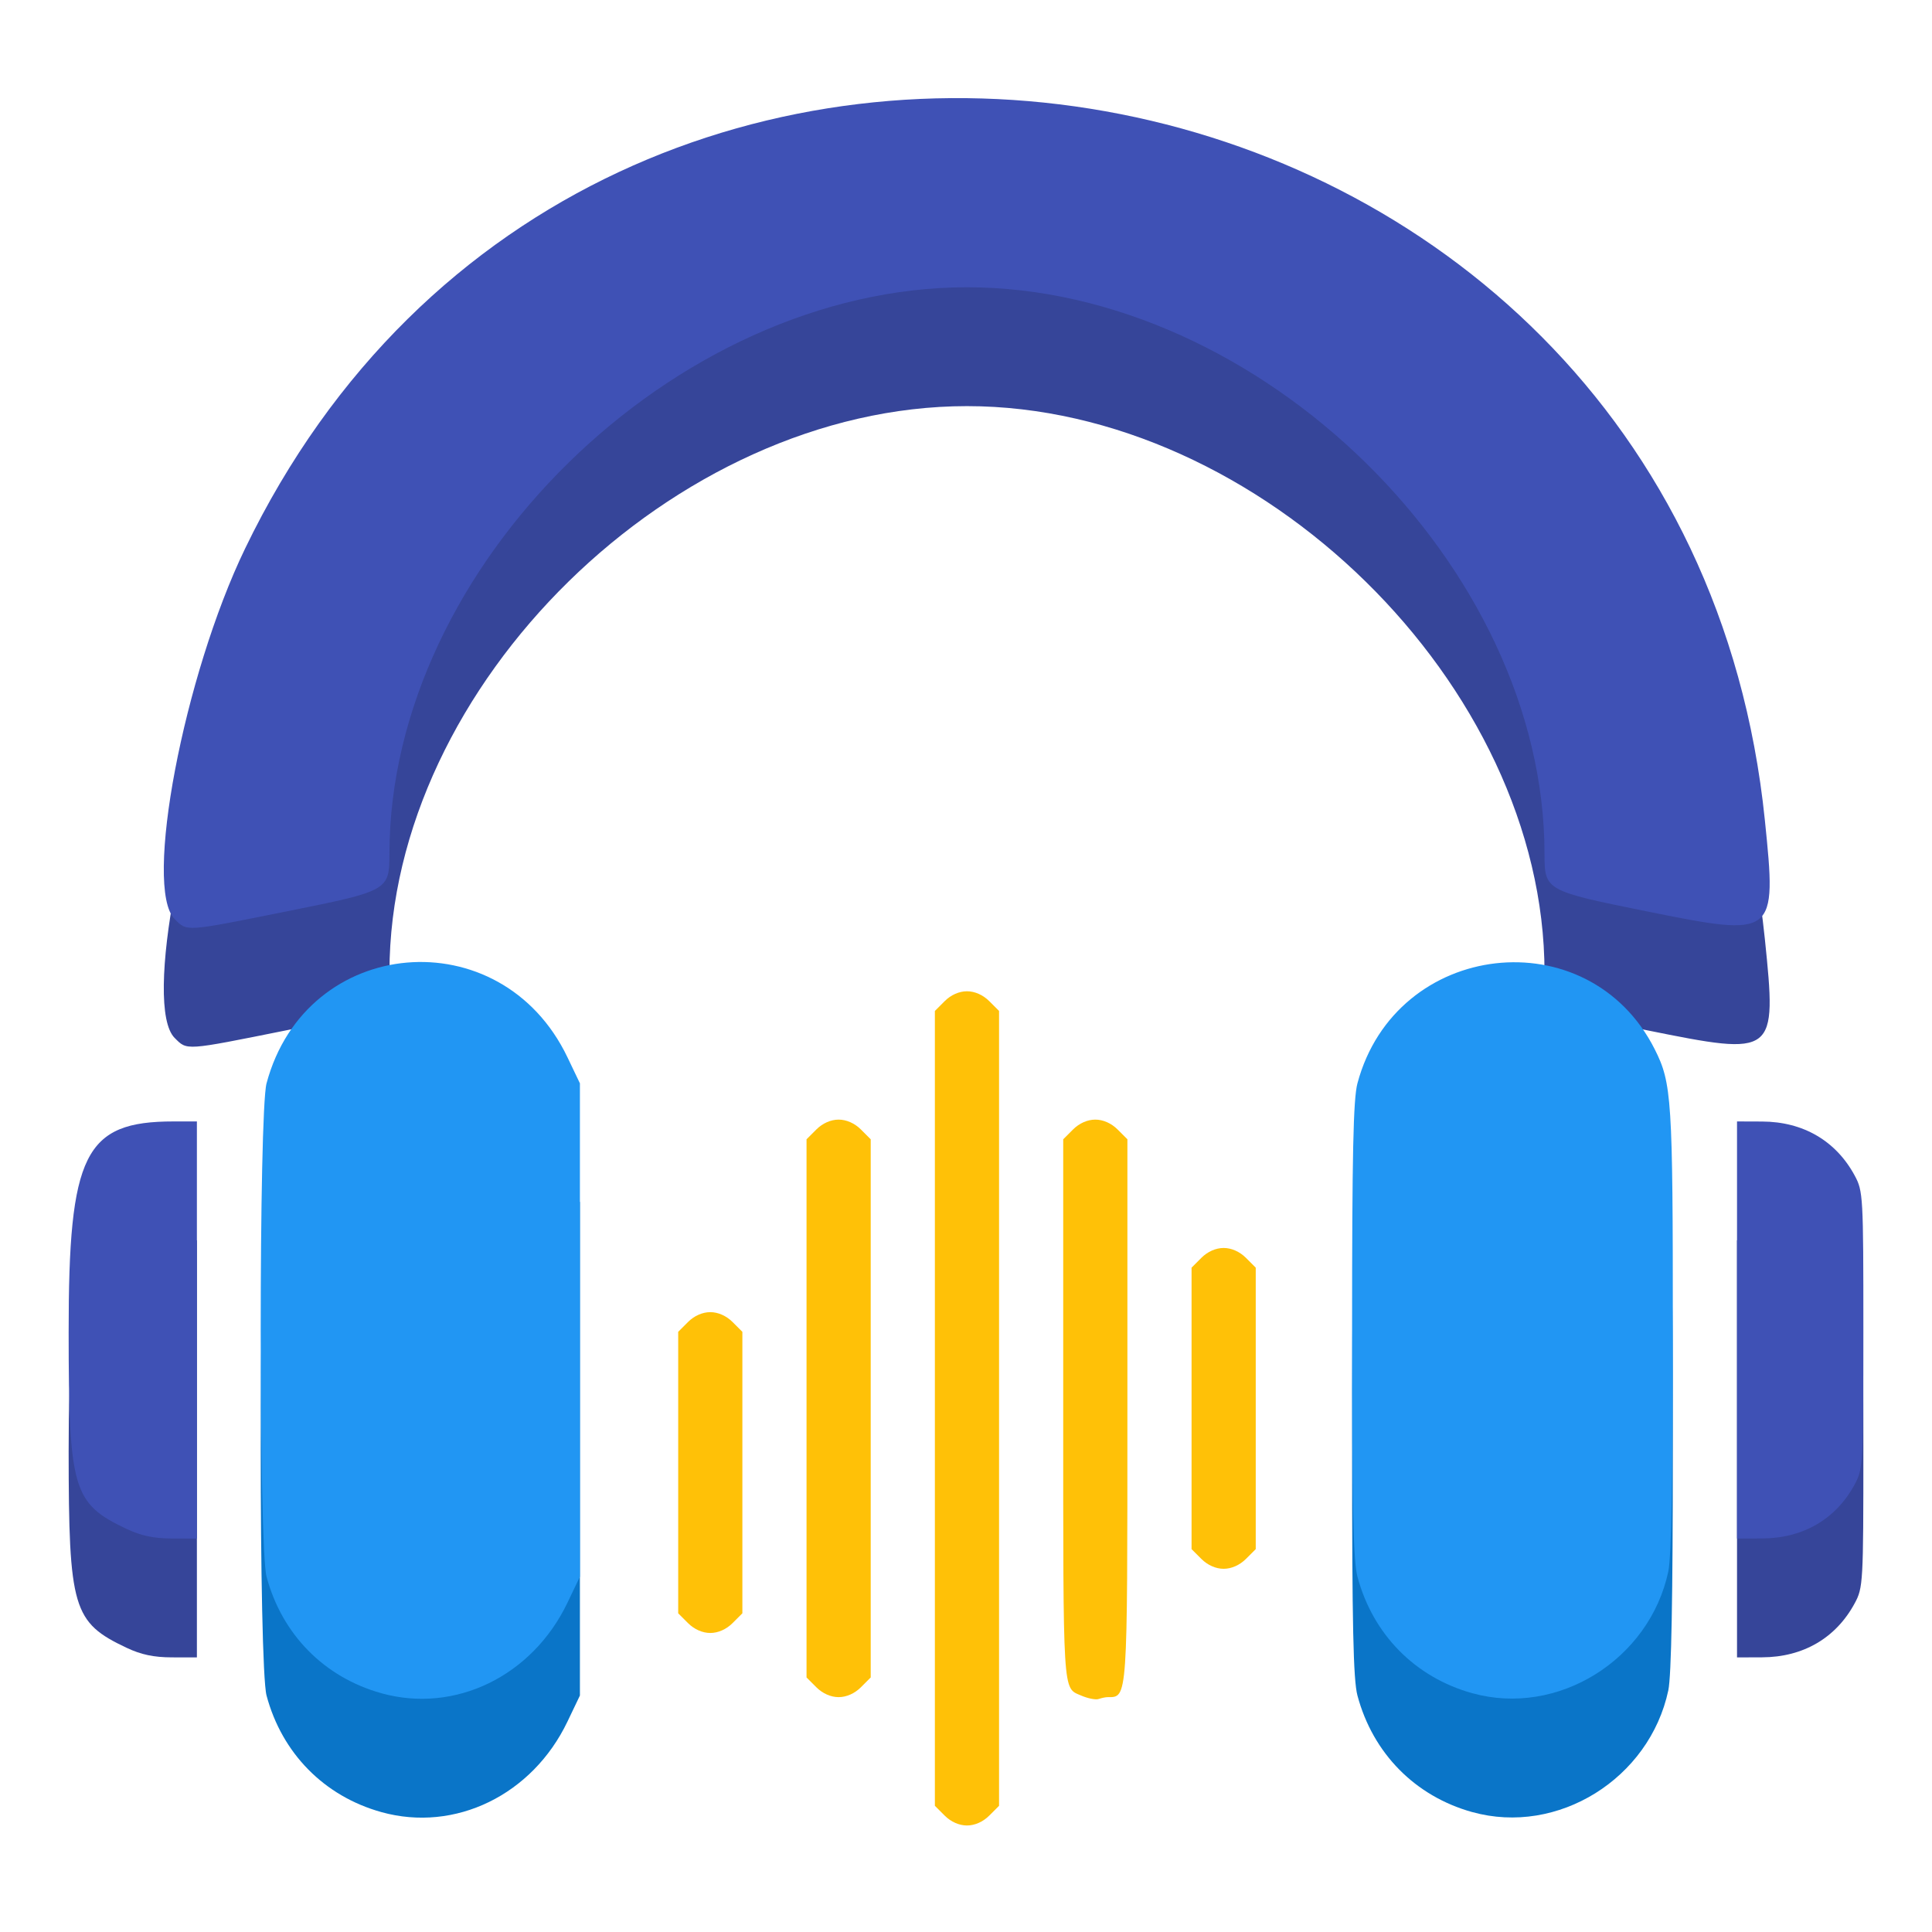
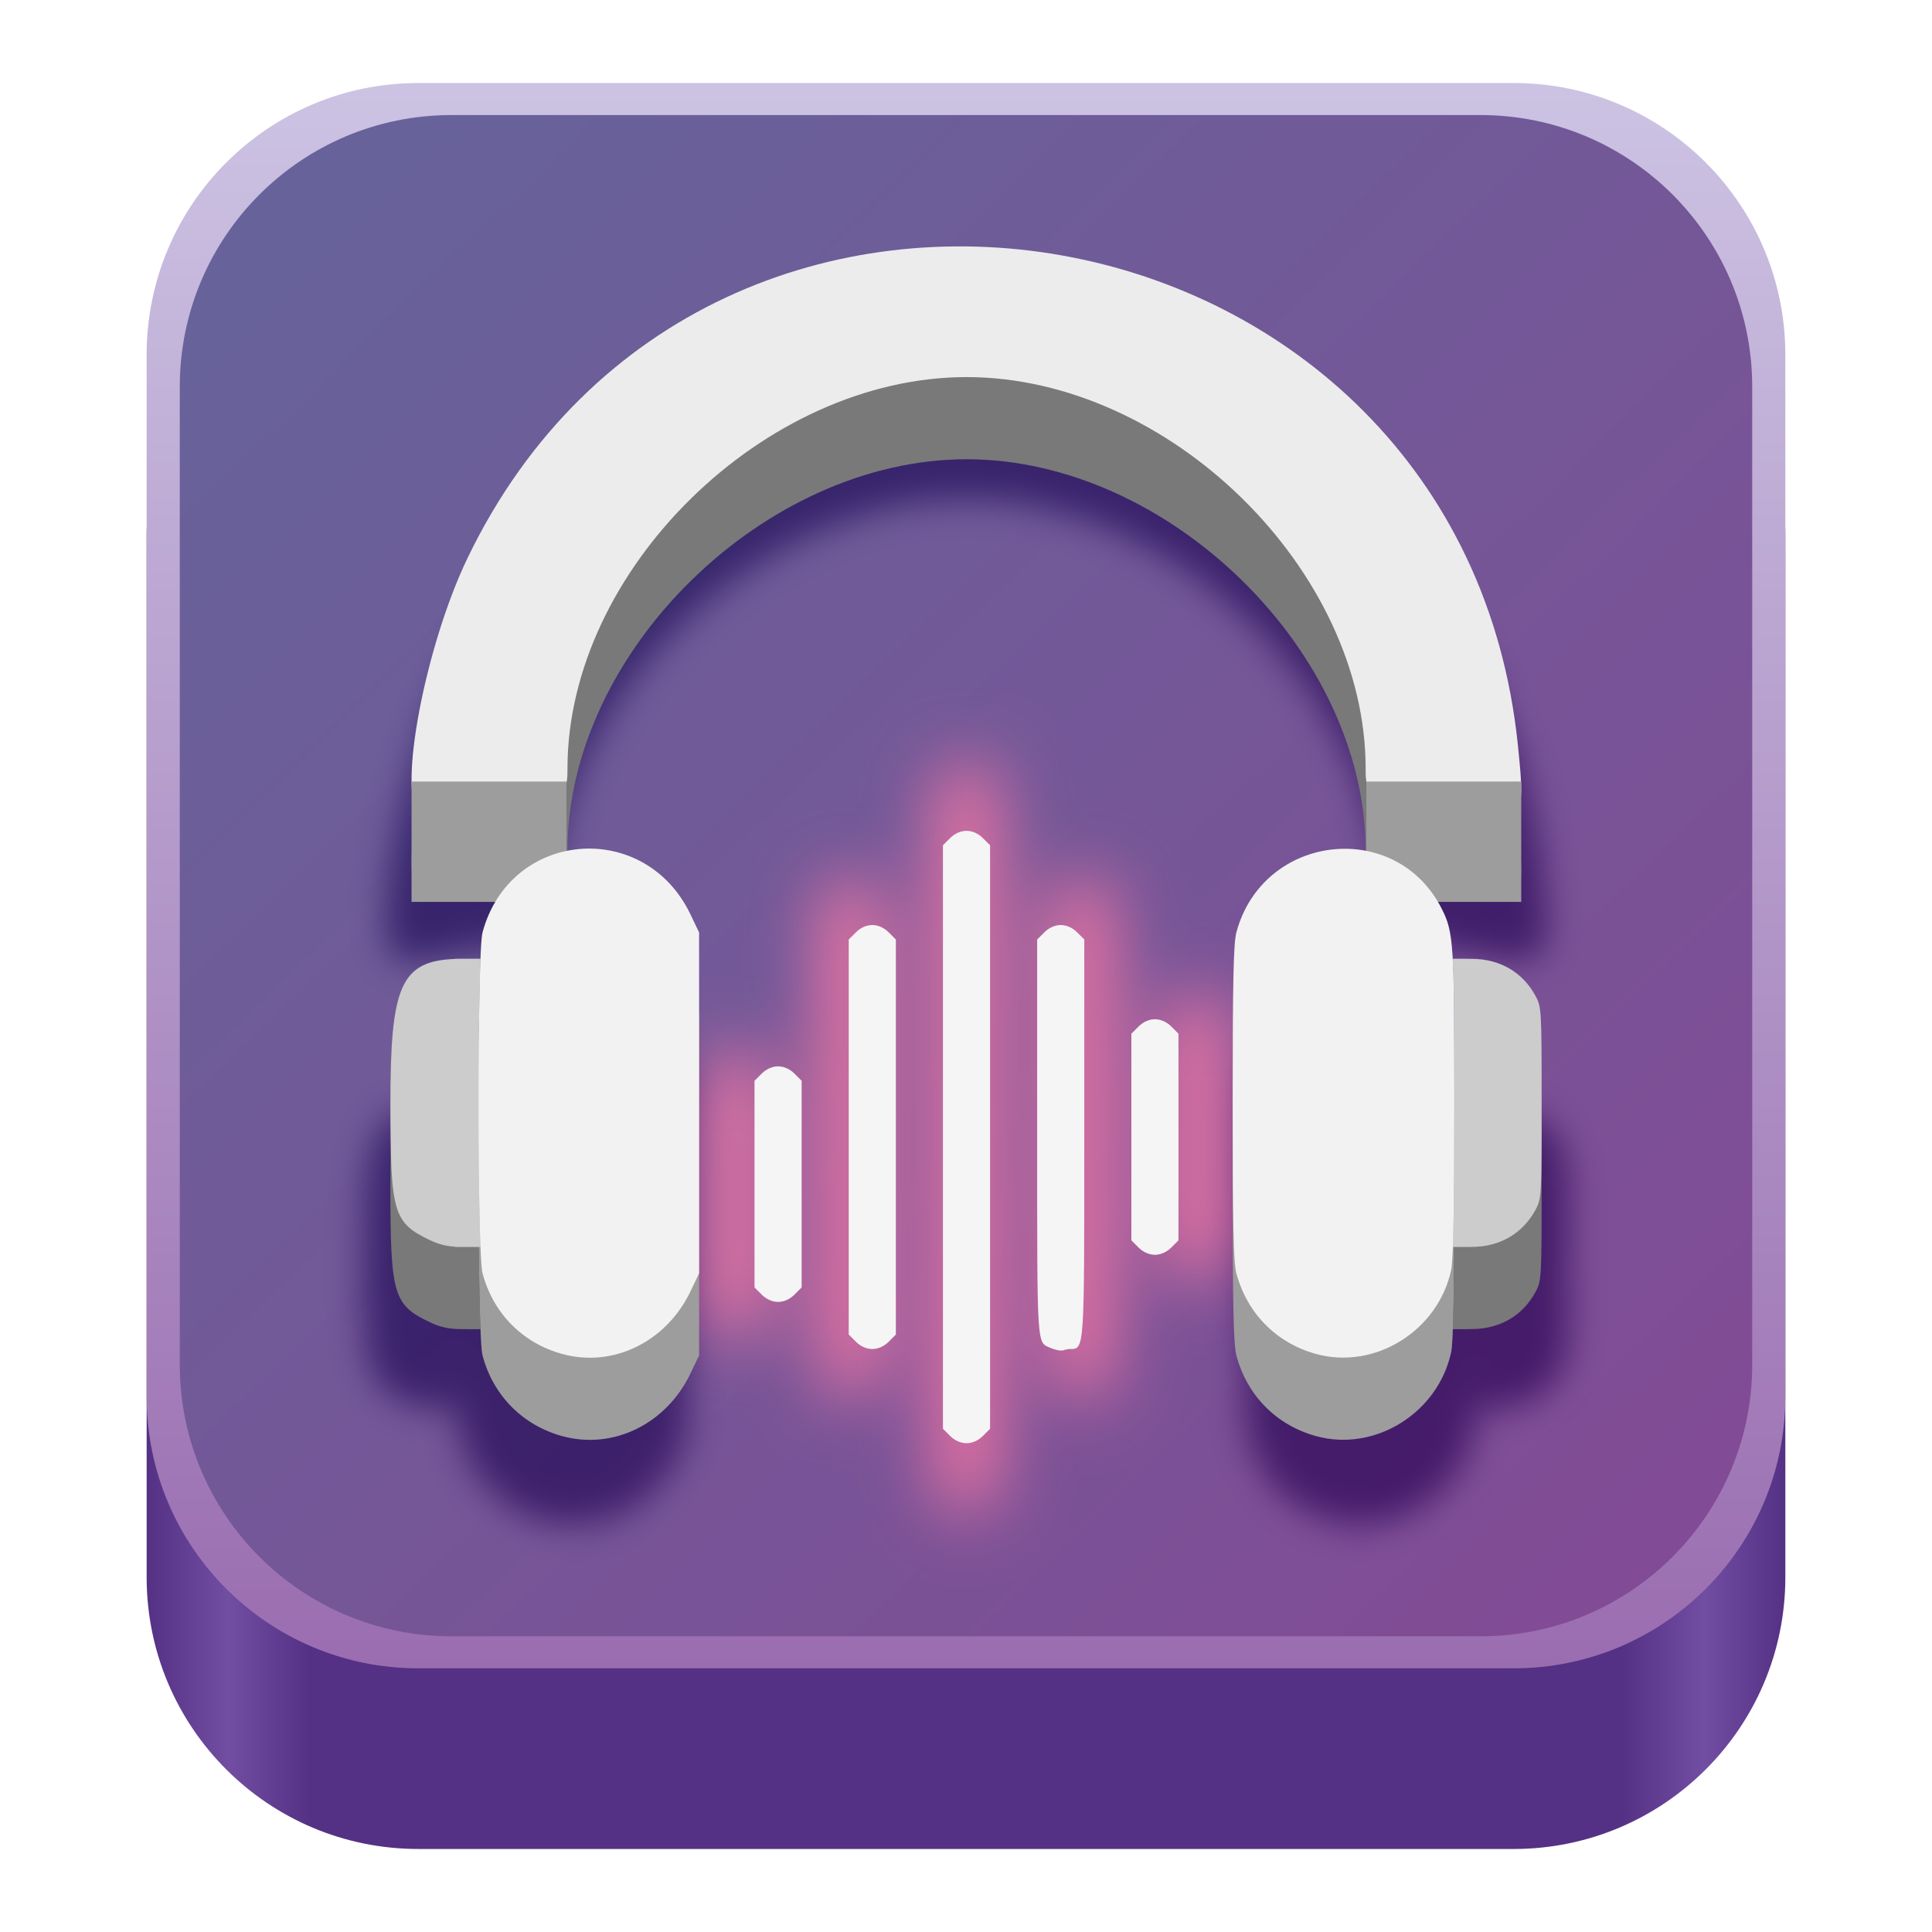
<svg xmlns="http://www.w3.org/2000/svg" xmlns:xlink="http://www.w3.org/1999/xlink" width="128" height="128" viewBox="0 0 128 128" version="1.1" id="svg5" xml:space="preserve">
  <defs id="defs2">
+     <linearGradient id="linearGradient1">
+       <stop style="stop-color:#66639a;stop-opacity:1;" offset="0" id="stop1" />
+       <stop style="stop-color:#824b95;stop-opacity:1;" offset="1" id="stop2" />
+     </linearGradient>
+     <linearGradient id="linearGradient404">
+       <stop style="stop-color:#9a6db0;stop-opacity:1;" offset="0" id="stop400" />
+       <stop style="stop-color:#ccc3e3;stop-opacity:1;" offset="1" id="stop402" />
+     </linearGradient>
    <linearGradient y2="236" x2="96" y1="236" x1="32" gradientTransform="translate(604.8168,170.5864)" gradientUnits="userSpaceOnUse" id="linearGradient1099" xlink:href="#linearGradient1036" />
    <linearGradient id="linearGradient1036">
      <stop id="stop1032" offset="0" style="stop-color:#d5d3cf;stop-opacity:1;" />
      <stop id="stop1034" offset="1" style="stop-color:#f6f5f4;stop-opacity:1" />
    </linearGradient>
    <radialGradient r="32" fy="-76" fx="-244" cy="-76" cx="-244" gradientTransform="matrix(0.8833333,0,0,0.8833333,-460.3502,463.1197)" gradientUnits="userSpaceOnUse" id="radialGradient1103" xlink:href="#linearGradient1069" />
    <linearGradient id="linearGradient1069">
      <stop id="stop1065" offset="0" style="stop-color:#d5d3cf;stop-opacity:1" />
      <stop id="stop1067-1" offset="1" style="stop-color:#949390;stop-opacity:1" />
    </linearGradient>
    <linearGradient gradientUnits="userSpaceOnUse" y2="232" x2="64" y1="262.5" x1="64" id="linearGradient1027" xlink:href="#linearGradient1025" gradientTransform="translate(-470.5864,432.8168)" />
    <linearGradient id="linearGradient1025">
      <stop id="stop1021" offset="0" style="stop-color:#9a9996;stop-opacity:1" />
      <stop id="stop1023" offset="1" style="stop-color:#77767b;stop-opacity:1" />
    </linearGradient>
    <clipPath clipPathUnits="userSpaceOnUse" id="clipPath1609-7">
      <path id="path1611-5" d="m 252,116 28,-28 v -8 h -36 v 36 z" style="fill:#e74747;stroke:none;stroke-width:0.25px;stroke-linecap:butt;stroke-linejoin:miter;stroke-opacity:1" />
    </clipPath>
+     <linearGradient id="linearGradient8241">
+       <stop style="stop-color:#543184;stop-opacity:1;" offset="0" id="stop8237" />
+       <stop style="stop-color:#714ea1;stop-opacity:1;" offset="0.05" id="stop9349" />
+       <stop style="stop-color:#543184;stop-opacity:1;" offset="0.1" id="stop21746" />
+       <stop style="stop-color:#543184;stop-opacity:1;" offset="0.9" id="stop21940" />
+       <stop style="stop-color:#714ea1;stop-opacity:1;" offset="0.95" id="stop9351" />
+       <stop style="stop-color:#543184;stop-opacity:1;" offset="1" id="stop8239" />
+     </linearGradient>
    <radialGradient r="32" fy="-76" fx="-244" cy="-76" cx="-244" gradientTransform="matrix(0.8833333,0,0,0.8833333,-460.3502,463.1197)" gradientUnits="userSpaceOnUse" id="radialGradient1103-5" xlink:href="#linearGradient1069" />
    <clipPath clipPathUnits="userSpaceOnUse" id="clipPath1609-7-7">
      <path id="path1611-5-0" d="m 252,116 28,-28 v -8 h -36 v 36 z" style="fill:#e74747;stroke:none;stroke-width:0.25px;stroke-linecap:butt;stroke-linejoin:miter;stroke-opacity:1" />
    </clipPath>
    <clipPath clipPathUnits="userSpaceOnUse" id="clipPath744">
      <rect style="fill:#1e88e5;fill-opacity:1;stroke-width:0.265" id="rect746" width="541.867" height="541.867" x="0" y="1.5987212e-14" rx="79.375" ry="79.375" />
    </clipPath>
    <clipPath clipPathUnits="userSpaceOnUse" id="clipPath62">
      <rect style="fill:#1e88e5;fill-opacity:1;stroke-width:0.265" id="rect64" width="541.867" height="541.867" x="2.2507105e-05" y="-0.422" rx="79.375" ry="79.375" />
    </clipPath>
+     <linearGradient xlink:href="#linearGradient8241" id="linearGradient8243" x1="11.5" y1="120.5" x2="116.5" y2="120.5" gradientUnits="userSpaceOnUse" gradientTransform="matrix(1.033974,0,0,1.000303,-2.174355,1.963543)" />
    <radialGradient r="32" fy="-76" fx="-244" cy="-76" cx="-244" gradientTransform="matrix(0.8833333,0,0,0.8833333,-460.3502,463.1197)" gradientUnits="userSpaceOnUse" id="radialGradient1103-6" xlink:href="#linearGradient1069" />
    <clipPath clipPathUnits="userSpaceOnUse" id="clipPath1609-7-2">
      <path id="path1611-5-3" d="m 252,116 28,-28 v -8 h -36 v 36 z" style="fill:#e74747;stroke:none;stroke-width:0.25px;stroke-linecap:butt;stroke-linejoin:miter;stroke-opacity:1" />
    </clipPath>
    <radialGradient r="32" fy="-76" fx="-244" cy="-76" cx="-244" gradientTransform="matrix(0.8833333,0,0,0.8833333,-460.3502,463.1197)" gradientUnits="userSpaceOnUse" id="radialGradient1103-56" xlink:href="#linearGradient1069" />
    <clipPath clipPathUnits="userSpaceOnUse" id="clipPath1609-7-0">
      <path id="path1611-5-9" d="m 252,116 28,-28 v -8 h -36 v 36 z" style="fill:#e74747;stroke:none;stroke-width:0.25px;stroke-linecap:butt;stroke-linejoin:miter;stroke-opacity:1" />
    </clipPath>
    <clipPath clipPathUnits="userSpaceOnUse" id="clipPath37">
      <rect style="fill:#1a1a1a;fill-opacity:1;stroke-width:0.265" id="rect39" width="541.867" height="541.867" x="-2.6626146e-06" y="3.241" rx="79.375" ry="79.375" />
    </clipPath>
    <clipPath clipPathUnits="userSpaceOnUse" id="clipPath22042">
      <rect style="fill:#333333;fill-opacity:1;stroke-width:0.013" id="rect22044" width="27.32" height="27.484" x="166.968" y="105.404" rx="4.002" ry="4.026" />
    </clipPath>
    <clipPath clipPathUnits="userSpaceOnUse" id="clipPath1039">
      <rect style="fill:#b3b3b3;fill-opacity:1;stroke-width:0.265" id="rect1041" width="541.867" height="541.867" x="2.5931527e-05" y="-0" rx="79.375" ry="79.375" />
    </clipPath>
    <clipPath clipPathUnits="userSpaceOnUse" id="clipPath154">
      <rect style="fill:#b3b3b3;fill-opacity:1;stroke-width:0.265" id="rect156" width="541.867" height="541.867" x="-2.9218751e-05" y="-0" rx="79.375" ry="79.375" />
    </clipPath>
+     <linearGradient xlink:href="#linearGradient404" id="linearGradient406" x1="64" y1="112.5" x2="64" y2="7.5" gradientUnits="userSpaceOnUse" gradientTransform="matrix(1.033974,0,0,1.000303,-2.174355,-2.002269)" />
    <linearGradient id="paint0_linear" x1="49.939" y1="0.258" x2="49.939" y2="99.742" gradientUnits="userSpaceOnUse" gradientTransform="matrix(0.7624293,0,0,0.7624293,26.69079,21.87851)">
      <stop stop-color="white" id="stop585" />
      <stop offset="1" stop-color="white" stop-opacity="0" id="stop587" />
    </linearGradient>
+     <radialGradient r="32" fy="-76" fx="-244" cy="-76" cx="-244" gradientTransform="matrix(0.8833333,0,0,0.8833333,-460.3502,463.1197)" gradientUnits="userSpaceOnUse" id="radialGradient1103-5629" xlink:href="#linearGradient1069" />
+     <clipPath clipPathUnits="userSpaceOnUse" id="clipPath1609-7-3">
+       <path id="path1611-5-6" d="m 252,116 28,-28 v -8 h -36 v 36 z" style="fill:#e74747;stroke:none;stroke-width:0.25px;stroke-linecap:butt;stroke-linejoin:miter;stroke-opacity:1" />
+     </clipPath>
+     <radialGradient r="32" fy="-76" fx="-244" cy="-76" cx="-244" gradientTransform="matrix(0.8833333,0,0,0.8833333,-460.3502,463.1197)" gradientUnits="userSpaceOnUse" id="radialGradient1103-5-06" xlink:href="#linearGradient1069" />
+     <clipPath clipPathUnits="userSpaceOnUse" id="clipPath1609-7-7-6">
+       <path id="path1611-5-0-1" d="m 252,116 28,-28 v -8 h -36 v 36 z" style="fill:#e74747;stroke:none;stroke-width:0.25px;stroke-linecap:butt;stroke-linejoin:miter;stroke-opacity:1" />
+     </clipPath>
+     <clipPath clipPathUnits="userSpaceOnUse" id="clipPath744-8">
+       <rect style="fill:#1e88e5;fill-opacity:1;stroke-width:0.265" id="rect746-7" width="541.867" height="541.867" x="0" y="1.5987212e-14" rx="79.375" ry="79.375" />
+     </clipPath>
+     <clipPath clipPathUnits="userSpaceOnUse" id="clipPath62-9">
+       <rect style="fill:#1e88e5;fill-opacity:1;stroke-width:0.265" id="rect64-2" width="541.867" height="541.867" x="2.2507105e-05" y="-0.422" rx="79.375" ry="79.375" />
+     </clipPath>
+     <radialGradient r="32" fy="-76" fx="-244" cy="-76" cx="-244" gradientTransform="matrix(0.8833333,0,0,0.8833333,-460.3502,463.1197)" gradientUnits="userSpaceOnUse" id="radialGradient1103-6-0" xlink:href="#linearGradient1069" />
+     <clipPath clipPathUnits="userSpaceOnUse" id="clipPath1609-7-2-3">
+       <path id="path1611-5-3-7" d="m 252,116 28,-28 v -8 h -36 v 36 z" style="fill:#e74747;stroke:none;stroke-width:0.25px;stroke-linecap:butt;stroke-linejoin:miter;stroke-opacity:1" />
+     </clipPath>
+     <radialGradient r="32" fy="-76" fx="-244" cy="-76" cx="-244" gradientTransform="matrix(0.8833333,0,0,0.8833333,-460.3502,463.1197)" gradientUnits="userSpaceOnUse" id="radialGradient1103-56-5" xlink:href="#linearGradient1069" />
+     <clipPath clipPathUnits="userSpaceOnUse" id="clipPath1609-7-0-2">
+       <path id="path1611-5-9-28" d="m 252,116 28,-28 v -8 h -36 v 36 z" style="fill:#e74747;stroke:none;stroke-width:0.25px;stroke-linecap:butt;stroke-linejoin:miter;stroke-opacity:1" />
+     </clipPath>
+     <clipPath clipPathUnits="userSpaceOnUse" id="clipPath37-9">
+       <rect style="fill:#1a1a1a;fill-opacity:1;stroke-width:0.265" id="rect39-7" width="541.867" height="541.867" x="-2.6626146e-06" y="3.241" rx="79.375" ry="79.375" />
+     </clipPath>
+     <clipPath clipPathUnits="userSpaceOnUse" id="clipPath22042-3">
+       <rect style="fill:#333333;fill-opacity:1;stroke-width:0.013" id="rect22044-6" width="27.32" height="27.484" x="166.968" y="105.404" rx="4.002" ry="4.026" />
+     </clipPath>
+     <clipPath clipPathUnits="userSpaceOnUse" id="clipPath1039-1">
+       <rect style="fill:#b3b3b3;fill-opacity:1;stroke-width:0.265" id="rect1041-2" width="541.867" height="541.867" x="2.5931527e-05" y="-0" rx="79.375" ry="79.375" />
+     </clipPath>
+     <clipPath clipPathUnits="userSpaceOnUse" id="clipPath154-9">
+       <rect style="fill:#b3b3b3;fill-opacity:1;stroke-width:0.265" id="rect156-3" width="541.867" height="541.867" x="-2.9218751e-05" y="-0" rx="79.375" ry="79.375" />
+     </clipPath>
    <radialGradient r="32" fy="-76" fx="-244" cy="-76" cx="-244" gradientTransform="matrix(0.8833333,0,0,0.8833333,-460.3502,463.1197)" gradientUnits="userSpaceOnUse" id="radialGradient1103-562" xlink:href="#linearGradient1069" />
    <clipPath clipPathUnits="userSpaceOnUse" id="clipPath1609-7-9">
      <path id="path1611-5-36" d="m 252,116 28,-28 v -8 h -36 v 36 z" style="fill:#e74747;stroke:none;stroke-width:0.25px;stroke-linecap:butt;stroke-linejoin:miter;stroke-opacity:1" />
    </clipPath>
    <radialGradient r="32" fy="-76" fx="-244" cy="-76" cx="-244" gradientTransform="matrix(0.8833333,0,0,0.8833333,-460.3502,463.1197)" gradientUnits="userSpaceOnUse" id="radialGradient1103-5-0" xlink:href="#linearGradient1069" />
    <clipPath clipPathUnits="userSpaceOnUse" id="clipPath1609-7-7-2">
      <path id="path1611-5-0-6" d="m 252,116 28,-28 v -8 h -36 v 36 z" style="fill:#e74747;stroke:none;stroke-width:0.25px;stroke-linecap:butt;stroke-linejoin:miter;stroke-opacity:1" />
    </clipPath>
    <clipPath clipPathUnits="userSpaceOnUse" id="clipPath744-1">
      <rect style="fill:#1e88e5;fill-opacity:1;stroke-width:0.265" id="rect746-8" width="541.867" height="541.867" x="0" y="1.5987212e-14" rx="79.375" ry="79.375" />
    </clipPath>
    <clipPath clipPathUnits="userSpaceOnUse" id="clipPath62-7">
      <rect style="fill:#1e88e5;fill-opacity:1;stroke-width:0.265" id="rect64-9" width="541.867" height="541.867" x="2.2507105e-05" y="-0.422" rx="79.375" ry="79.375" />
    </clipPath>
    <radialGradient r="32" fy="-76" fx="-244" cy="-76" cx="-244" gradientTransform="matrix(0.8833333,0,0,0.8833333,-460.3502,463.1197)" gradientUnits="userSpaceOnUse" id="radialGradient1103-6-2" xlink:href="#linearGradient1069" />
    <clipPath clipPathUnits="userSpaceOnUse" id="clipPath1609-7-2-2">
      <path id="path1611-5-3-3" d="m 252,116 28,-28 v -8 h -36 v 36 z" style="fill:#e74747;stroke:none;stroke-width:0.25px;stroke-linecap:butt;stroke-linejoin:miter;stroke-opacity:1" />
    </clipPath>
    <radialGradient r="32" fy="-76" fx="-244" cy="-76" cx="-244" gradientTransform="matrix(0.8833333,0,0,0.8833333,-460.3502,463.1197)" gradientUnits="userSpaceOnUse" id="radialGradient1103-56-7" xlink:href="#linearGradient1069" />
    <clipPath clipPathUnits="userSpaceOnUse" id="clipPath1609-7-0-9">
      <path id="path1611-5-9-2" d="m 252,116 28,-28 v -8 h -36 v 36 z" style="fill:#e74747;stroke:none;stroke-width:0.25px;stroke-linecap:butt;stroke-linejoin:miter;stroke-opacity:1" />
    </clipPath>
    <clipPath clipPathUnits="userSpaceOnUse" id="clipPath37-2">
      <rect style="fill:#1a1a1a;fill-opacity:1;stroke-width:0.265" id="rect39-8" width="541.867" height="541.867" x="-2.6626146e-06" y="3.241" rx="79.375" ry="79.375" />
    </clipPath>
    <clipPath clipPathUnits="userSpaceOnUse" id="clipPath22042-9">
      <rect style="fill:#333333;fill-opacity:1;stroke-width:0.013" id="rect22044-7" width="27.32" height="27.484" x="166.968" y="105.404" rx="4.002" ry="4.026" />
    </clipPath>
    <clipPath clipPathUnits="userSpaceOnUse" id="clipPath1039-3">
      <rect style="fill:#b3b3b3;fill-opacity:1;stroke-width:0.265" id="rect1041-6" width="541.867" height="541.867" x="2.5931527e-05" y="-0" rx="79.375" ry="79.375" />
    </clipPath>
    <clipPath clipPathUnits="userSpaceOnUse" id="clipPath154-1">
      <rect style="fill:#b3b3b3;fill-opacity:1;stroke-width:0.265" id="rect156-2" width="541.867" height="541.867" x="-2.9218751e-05" y="-0" rx="79.375" ry="79.375" />
    </clipPath>
+     <linearGradient xlink:href="#linearGradient1" id="linearGradient2" x1="18.328" y1="12.08" x2="111.92" y2="105.672" gradientUnits="userSpaceOnUse" gradientTransform="matrix(1.033974,0,0,1.000303,-2.174355,-2.002269)" />
+     <filter style="color-interpolation-filters:sRGB" id="filter21" x="-0.035" y="-0.037" width="1.071" height="1.073">
+       <feGaussianBlur stdDeviation="1.151" id="feGaussianBlur21" />
+     </filter>
+     <filter style="color-interpolation-filters:sRGB" id="filter25" x="-0.16" y="-0.111" width="1.32" height="1.221">
+       <feGaussianBlur stdDeviation="1.804" id="feGaussianBlur25" />
+     </filter>
  </defs>
  <g id="layer2">
-     <path style="fill:#364599;fill-opacity:1;stroke-width:0.266" d="M 11.572,68.767 C 9.497,66.691 12.166,52.649 16.24,44.214 39.448,-3.841 111.481,9.031 116.926,62.206 c 0.792,7.736 0.741,7.776 -7.812,6.051 -6.727,-1.357 -6.786,-1.39 -6.786,-3.816 0,-19.048 -18.846,-37.534 -38.264,-37.534 -19.384,0 -38.242,18.483 -38.262,37.5 -0.003,2.465 -0.048,2.491 -6.773,3.842 -6.818,1.37 -6.618,1.356 -7.457,0.517 z" id="path12" />
-     <path style="fill:#364599;fill-opacity:1;stroke-width:0.266" d="M 115.082,95.991 V 82.174 l 1.661,0.006 c 2.718,0.009 4.894,1.279 6.136,3.581 0.556,1.03 0.574,1.344 0.574,10.23 0,8.886 -0.018,9.2 -0.574,10.23 -1.242,2.302 -3.418,3.572 -6.136,3.581 l -1.661,0.006 z" id="path15" />
-     <path style="fill:#364599;fill-opacity:1;stroke-width:0.266" d="M 8.395,109.175 C 4.824,107.487 4.555,106.579 4.548,96.155 4.54,84.312 5.603,82.174 11.498,82.174 h 1.547 v 13.817 13.817 l -1.661,-0.003 c -1.19,-0.002 -2.037,-0.181 -2.989,-0.631 z" id="path16" />
-     <path style="fill:#0a75c8;fill-opacity:1;stroke-width:0.266" d="m 97.544,120.057 c -3.789,-1.054 -6.587,-3.894 -7.61,-7.724 -0.276,-1.034 -0.355,-4.658 -0.355,-16.342 0,-11.683 0.079,-15.308 0.355,-16.342 2.536,-9.492 15.305,-10.956 19.695,-2.259 1.133,2.245 1.201,3.293 1.201,18.6 0,9.789 -0.098,15.052 -0.299,15.996 -1.243,5.859 -7.333,9.643 -12.987,8.069 z" id="path19" />
-     <path style="fill:#0a75c8;fill-opacity:1;stroke-width:0.266" d="m 25.269,120.057 c -3.789,-1.054 -6.587,-3.894 -7.61,-7.724 -0.515,-1.929 -0.515,-30.754 0,-32.683 C 20.281,69.829 33.188,68.711 37.595,77.922 l 0.826,1.727 v 16.342 16.342 l -0.826,1.727 c -2.327,4.864 -7.447,7.355 -12.327,5.997 z" id="path20" />
-     <path style="fill:#3f51b5;fill-opacity:1;stroke-width:0.266" d="M 11.572,60.891 C 9.497,58.816 12.166,44.773 16.24,36.339 39.448,-11.717 111.481,1.155 116.926,54.331 c 0.792,7.736 0.741,7.776 -7.812,6.051 -6.727,-1.357 -6.786,-1.39 -6.786,-3.816 0,-19.048 -18.846,-37.534 -38.264,-37.534 -19.384,0 -38.242,18.483 -38.262,37.5 -0.003,2.465 -0.048,2.491 -6.773,3.842 -6.818,1.37 -6.618,1.356 -7.457,0.517 z" id="path11" />
-     <path style="fill:#ffc107;fill-opacity:1;stroke-width:0.266" d="m 79.596,103.285 -0.652,-0.652 v -9.324 -9.324 l 0.652,-0.652 c 0.411,-0.411 0.956,-0.652 1.474,-0.652 0.518,0 1.062,0.241 1.474,0.652 l 0.652,0.652 v 9.324 9.324 l -0.652,0.652 c -0.411,0.411 -0.956,0.652 -1.474,0.652 -0.518,0 -1.062,-0.241 -1.474,-0.652 z" id="path10" />
-     <path style="fill:#ffc107;fill-opacity:1;stroke-width:0.266" d="m 45.584,107.537 -0.652,-0.652 v -9.324 -9.324 l 0.652,-0.652 c 0.411,-0.411 0.956,-0.652 1.474,-0.652 0.518,0 1.062,0.241 1.474,0.652 l 0.652,0.652 v 9.324 9.324 l -0.652,0.652 c -0.411,0.411 -0.956,0.652 -1.474,0.652 -0.518,0 -1.062,-0.241 -1.474,-0.652 z" id="path9" />
-     <path style="fill:#3f51b5;fill-opacity:1;stroke-width:0.266" d="M 115.082,88.115 V 74.298 l 1.661,0.006 c 2.718,0.009 4.894,1.279 6.136,3.581 0.556,1.03 0.574,1.344 0.574,10.23 0,8.886 -0.018,9.2 -0.574,10.23 -1.242,2.302 -3.418,3.572 -6.136,3.581 l -1.661,0.006 z" id="path8" />
-     <path style="fill:#3f51b5;fill-opacity:1;stroke-width:0.266" d="M 8.395,101.3 C 4.824,99.611 4.555,98.703 4.548,88.279 4.54,76.437 5.603,74.298 11.498,74.298 h 1.547 v 13.817 13.817 l -1.661,-0.003 c -1.19,-0.002 -2.037,-0.181 -2.989,-0.631 z" id="path7" />
-     <path style="fill:#ffc107;fill-opacity:1;stroke-width:0.266" d="M 54.087,111.788 53.435,111.136 V 93.309 75.481 l 0.652,-0.652 c 0.411,-0.411 0.956,-0.652 1.474,-0.652 0.518,0 1.062,0.241 1.474,0.652 l 0.652,0.652 V 93.309 111.136 l -0.652,0.652 c -0.411,0.411 -0.956,0.652 -1.474,0.652 -0.518,0 -1.062,-0.241 -1.474,-0.652 z" id="path6" />
-     <path style="fill:#ffc107;fill-opacity:1;stroke-width:0.266" d="m 71.61,112.327 c -1.211,-0.528 -1.169,0.148 -1.169,-19.053 V 75.481 l 0.652,-0.652 c 0.411,-0.411 0.956,-0.652 1.474,-0.652 0.518,0 1.062,0.241 1.474,0.652 l 0.652,0.652 v 17.948 c 0,19.308 0.02,19.011 -1.307,19.011 -0.134,0 -0.403,0.055 -0.598,0.123 -0.195,0.068 -0.725,-0.038 -1.178,-0.236 z" id="path5" />
-     <path style="fill:#2196f3;fill-opacity:1;stroke-width:0.266" d="m 97.544,112.181 c -3.789,-1.054 -6.587,-3.894 -7.61,-7.724 -0.276,-1.034 -0.355,-4.658 -0.355,-16.342 0,-11.683 0.079,-15.308 0.355,-16.342 2.536,-9.492 15.305,-10.956 19.695,-2.259 1.133,2.245 1.201,3.293 1.201,18.6 0,9.789 -0.098,15.052 -0.299,15.996 -1.243,5.859 -7.333,9.643 -12.987,8.069 z" id="path4" />
-     <path style="fill:#2196f3;fill-opacity:1;stroke-width:0.266" d="m 25.269,112.181 c -3.789,-1.054 -6.587,-3.894 -7.61,-7.724 -0.515,-1.929 -0.515,-30.754 0,-32.683 C 20.281,61.954 33.188,60.836 37.595,70.047 l 0.826,1.727 v 16.342 16.342 l -0.826,1.727 c -2.327,4.864 -7.447,7.355 -12.327,5.997 z" id="path3" />
-     <path style="fill:#ffc107;fill-opacity:1;stroke-width:0.266" d="M 62.59,120.291 61.938,119.639 V 93.309 66.978 l 0.652,-0.652 c 0.411,-0.411 0.956,-0.652 1.474,-0.652 0.518,0 1.062,0.241 1.474,0.652 l 0.652,0.652 V 93.309 119.639 l -0.652,0.652 c -0.411,0.411 -0.956,0.652 -1.474,0.652 -0.518,0 -1.062,-0.241 -1.474,-0.652 z" id="path2" />
+     <rect style="fill:url(#linearGradient8243);fill-opacity:1;stroke-width:1.017" id="rect440" width="108.567" height="105.032" x="9.716" y="17.468" rx="18" ry="18" />
+     <rect style="fill:url(#linearGradient406);fill-opacity:1;stroke-width:1.017" id="rect358" width="108.567" height="105.032" x="9.716" y="5.5" rx="18" ry="18" />
+     <rect style="fill:url(#linearGradient2);fill-opacity:1;stroke-width:0.976" id="rect338" width="104.178" height="100.786" x="11.911" y="7.623" rx="18" ry="18" />
+     <path id="path21" style="fill:#ff7aa5;fill-opacity:1;stroke-width:0.188;filter:url(#filter25)" d="m 65.045,61.381 c -0.366,0 -0.752,0.172 -1.043,0.463 l -0.461,0.461 v 18.637 18.635 l 0.461,0.463 c 0.291,0.291 0.677,0.461 1.043,0.461 0.366,0 0.752,-0.17 1.043,-0.461 l 0.461,-0.463 V 80.941 62.305 L 66.088,61.844 c -0.291,-0.291 -0.677,-0.463 -1.043,-0.463 z m -6.018,6.02 c -0.366,0 -0.752,0.17 -1.043,0.461 l -0.463,0.461 v 12.619 12.617 l 0.463,0.461 c 0.291,0.291 0.677,0.463 1.043,0.463 0.366,0 0.752,-0.172 1.043,-0.463 L 60.531,93.559 V 80.941 68.322 l -0.461,-0.461 c -0.291,-0.291 -0.677,-0.461 -1.043,-0.461 z m 12.035,0 c -0.366,0 -0.752,0.17 -1.043,0.461 l -0.461,0.461 v 12.594 c 0,13.589 -0.029,13.113 0.828,13.486 0.321,0.14 0.694,0.214 0.832,0.166 0.138,-0.048 0.329,-0.086 0.424,-0.086 0.939,0 0.926,0.209 0.926,-13.457 V 68.322 l -0.463,-0.461 C 71.814,67.57 71.429,67.4 71.062,67.4 Z m 6.02,6.018 c -0.366,0 -0.752,0.17 -1.043,0.461 l -0.463,0.463 v 6.6 6.6 l 0.463,0.461 c 0.291,0.291 0.677,0.461 1.043,0.461 0.366,0 0.752,-0.17 1.043,-0.461 l 0.461,-0.461 v -6.6 -6.6 L 78.125,73.879 c -0.291,-0.291 -0.677,-0.461 -1.043,-0.461 z m -24.074,3.01 c -0.366,0 -0.752,0.17 -1.043,0.461 l -0.461,0.461 v 6.6 6.6 l 0.461,0.463 c 0.291,0.291 0.677,0.461 1.043,0.461 0.366,0 0.752,-0.17 1.043,-0.461 l 0.463,-0.463 v -6.6 -6.6 l -0.463,-0.461 c -0.291,-0.291 -0.677,-0.461 -1.043,-0.461 z" transform="matrix(1.265378,0,0,1.265378,-18.27308,-27.08939)" />
+     <path id="path13" style="mix-blend-mode:soft-light;fill:#0e0924;fill-opacity:1;stroke-width:0.188;filter:url(#filter21)" d="m 64.303,28.719 c -13.097,0.095 -26.176,6.77 -33.105,21.119 -2.883,5.97 -4.774,15.908 -3.305,17.377 0.594,0.594 0.452,0.604 5.277,-0.365 4.76,-0.956 4.793,-0.976 4.795,-2.721 0.014,-13.46 13.361,-26.541 27.08,-26.541 13.743,0 27.082,13.085 27.082,26.566 0,1.717 0.042,1.739 4.803,2.699 6.054,1.221 6.09,1.194 5.529,-4.281 C 100.231,40.814 82.251,28.588 64.303,28.719 Z M 39.328,69.584 c -3.101,0.043 -6.141,1.997 -7.127,5.689 -0.122,0.455 -0.2,3.096 -0.24,6.371 v -4.584 h -1.094 c -4.172,0 -4.926,1.513 -4.92,9.895 0.005,7.378 0.195,8.02 2.723,9.215 0.674,0.319 1.273,0.446 2.115,0.447 l 1.176,0.002 V 92.033 c 0.041,3.275 0.119,5.918 0.24,6.373 0.724,2.711 2.703,4.721 5.385,5.467 3.453,0.961 7.077,-0.802 8.725,-4.244 L 46.896,98.406 V 86.84 75.273 l -0.586,-1.223 c -1.462,-3.056 -4.246,-4.505 -6.982,-4.467 z m 51.586,0.014 c -3.248,-0.085 -6.549,1.897 -7.559,5.676 -0.196,0.732 -0.252,3.297 -0.252,11.566 0,8.269 0.056,10.835 0.252,11.566 0.724,2.711 2.705,4.721 5.387,5.467 4.002,1.114 8.312,-1.564 9.191,-5.711 0.142,-0.669 0.211,-4.394 0.211,-11.322 0,-10.834 -0.047,-11.577 -0.85,-13.166 -1.359,-2.693 -3.854,-4.01 -6.381,-4.076 z m 7.23,17.242 v 9.779 l 1.176,-0.004 c 1.924,-0.007 3.465,-0.906 4.344,-2.535 0.393,-0.729 0.404,-0.951 0.404,-7.24 0,-6.289 -0.011,-6.511 -0.404,-7.24 -0.879,-1.629 -2.42,-2.528 -4.344,-2.535 l -1.176,-0.004 z" transform="matrix(1.020769,0,0,1.020769,-2.357954,-5.318861)" />
+     <g id="g18" transform="translate(0,-1)">
+       <path style="fill:#797979;fill-opacity:1;stroke-width:0.184" d="M 27.764,60.352 C 26.33,58.918 28.174,49.214 30.989,43.386 47.026,10.179 96.802,19.073 100.565,55.819 c 0.547,5.346 0.512,5.373 -5.398,4.181 -4.648,-0.938 -4.689,-0.961 -4.689,-2.637 0,-13.162 -13.023,-25.937 -26.441,-25.937 -13.395,0 -26.426,12.772 -26.44,25.913 -0.002,1.703 -0.033,1.721 -4.68,2.655 -4.711,0.947 -4.573,0.937 -5.153,0.357 z" id="path12" />
+       <path style="fill:#ececec;fill-opacity:1;stroke-width:0.184" d="M 27.764,54.91 C 26.33,53.476 28.174,43.772 30.989,37.944 47.026,4.736 96.802,13.631 100.565,50.376 c 0.547,5.346 0.512,5.373 -5.398,4.181 -4.648,-0.938 -4.689,-0.961 -4.689,-2.637 0,-13.162 -13.023,-25.937 -26.441,-25.937 -13.395,0 -26.426,12.772 -26.44,25.913 -0.002,1.703 -0.033,1.721 -4.68,2.655 -4.711,0.947 -4.573,0.937 -5.153,0.357 z" id="path11" />
+       <rect style="fill:#9d9d9d;fill-opacity:1;stroke-width:8.021" id="rect14" width="10.261" height="7.973" x="90.525" y="52.78" />
+       <rect style="fill:#9d9d9d;fill-opacity:1;stroke-width:8.021" id="rect15" width="10.261" height="7.973" x="27.266" y="52.78" />
+     </g>
+     <g id="g16" transform="translate(0,-1)">
+       <path id="path15" style="fill:#797979;fill-opacity:1;stroke-width:0.184" d="m 96.353,69.963 v 9.548 4.106 h -0.011 c -0.015,2.507 -0.046,4.284 -0.091,5.443 h 0.102 0.834 v -0.004 l 0.315,-0.002 c 1.878,-0.007 3.381,-0.884 4.239,-2.474 0.384,-0.712 0.397,-0.928 0.397,-7.069 0,-6.14 -0.013,-6.358 -0.397,-7.07 -0.858,-1.591 -2.361,-2.468 -4.239,-2.474 z" />
+       <path style="fill:#9d9d9d;fill-opacity:1;stroke-width:0.184" d="m 87.172,96.142 c -2.619,-0.729 -4.552,-2.691 -5.259,-5.338 -0.191,-0.714 -0.245,-3.219 -0.245,-11.292 0,-8.073 0.054,-10.578 0.245,-11.292 1.752,-6.559 10.576,-7.571 13.61,-1.561 0.783,1.552 0.83,2.276 0.83,12.853 0,6.765 -0.068,10.401 -0.206,11.054 -0.859,4.049 -5.067,6.663 -8.974,5.576 z" id="path19" />
+       <path id="path8" style="fill:#cccccc;fill-opacity:1;stroke-width:0.184" d="m 96.243,64.521 c 0.097,1.72 0.11,4.491 0.11,9.548 0,4.722 -0.035,7.826 -0.102,9.548 h 0.102 0.834 v -0.002 l 0.315,-0.002 c 1.878,-0.007 3.381,-0.886 4.239,-2.476 0.384,-0.712 0.397,-0.928 0.397,-7.069 0,-6.14 -0.013,-6.357 -0.397,-7.069 -0.858,-1.591 -2.361,-2.468 -4.239,-2.474 l -0.315,-0.002 v -0.004 h -0.834 z" />
+       <path style="fill:#f2f2f2;fill-opacity:1;stroke-width:0.184" d="m 87.172,90.699 c -2.619,-0.729 -4.552,-2.691 -5.259,-5.338 -0.191,-0.714 -0.245,-3.219 -0.245,-11.292 0,-8.073 0.054,-10.578 0.245,-11.292 1.752,-6.559 10.576,-7.571 13.61,-1.561 0.783,1.552 0.83,2.276 0.83,12.853 0,6.765 -0.068,10.401 -0.206,11.054 -0.859,4.049 -5.067,6.663 -8.974,5.576 z" id="path4" />
+     </g>
+     <g id="g17" transform="translate(0,-1)">
+       <path id="path16" style="fill:#797979;fill-opacity:1;stroke-width:0.184" d="m 30.667,69.963 c -4.074,0 -4.808,1.479 -4.803,9.662 0.005,7.203 0.189,7.829 2.657,8.996 0.658,0.311 1.244,0.434 2.067,0.435 l 0.408,0.002 v 0.002 h 0.739 0.102 c -0.046,-1.093 -0.08,-2.596 -0.102,-4.325 v -5.223 -9.548 z" />
+       <path style="fill:#9d9d9d;fill-opacity:1;stroke-width:0.184" d="m 37.228,96.142 c -2.619,-0.729 -4.552,-2.691 -5.259,-5.338 -0.356,-1.333 -0.356,-21.252 0,-22.585 1.813,-6.786 10.731,-7.558 13.777,-1.194 l 0.571,1.194 v 11.292 11.292 l -0.571,1.194 c -1.608,3.361 -5.146,5.082 -8.518,4.144 z" id="path20" />
+       <path id="path7" style="fill:#cccccc;fill-opacity:1;stroke-width:0.184" d="m 30.159,64.521 v 0.011 c -3.626,0.132 -4.3,1.821 -4.294,9.651 0.005,7.203 0.189,7.831 2.657,8.998 v -0.002 c 0.537,0.254 1.028,0.381 1.637,0.421 v 0.018 h 1.576 0.102 c -0.046,-1.098 -0.08,-2.637 -0.102,-4.375 V 74.069 68.893 c 0.022,-1.738 0.056,-3.275 0.102,-4.373 h -0.102 -1.068 z" />
+       <path style="fill:#f2f2f2;fill-opacity:1;stroke-width:0.184" d="M 37.228,90.699 C 34.61,89.971 32.676,88.008 31.969,85.362 c -0.356,-1.333 -0.356,-21.252 0,-22.585 1.813,-6.786 10.731,-7.558 13.777,-1.194 l 0.571,1.194 v 11.292 11.292 l -0.571,1.194 c -1.608,3.361 -5.146,5.082 -8.518,4.144 z" id="path3" />
+     </g>
+     <g id="g25" style="fill:#f5f5f5;fill-opacity:1" transform="matrix(1.03716,0,0,1.03716,-3.428685,-8.617404)">
+       <path style="fill:#f5f5f5;fill-opacity:1;stroke-width:0.188" d="m 76.038,88.002 -0.462,-0.462 v -6.6 -6.6 l 0.462,-0.462 c 0.291,-0.291 0.676,-0.462 1.043,-0.462 0.366,0 0.752,0.171 1.043,0.462 l 0.462,0.462 v 6.6 6.6 L 78.124,88.002 c -0.291,0.291 -0.677,0.462 -1.043,0.462 -0.366,0 -0.752,-0.171 -1.043,-0.462 z" id="path10" />
+       <path style="fill:#f5f5f5;fill-opacity:1;stroke-width:0.188" d="m 51.966,91.011 -0.462,-0.462 v -6.6 -6.6 l 0.462,-0.462 c 0.291,-0.291 0.676,-0.462 1.043,-0.462 0.366,0 0.752,0.171 1.043,0.462 l 0.462,0.462 v 6.6 6.6 l -0.462,0.462 c -0.291,0.291 -0.677,0.462 -1.043,0.462 -0.366,0 -0.752,-0.171 -1.043,-0.462 z" id="path9" />
+       <path style="fill:#f5f5f5;fill-opacity:1;stroke-width:0.188" d="M 57.984,94.02 57.522,93.559 V 80.941 68.323 l 0.462,-0.462 c 0.291,-0.291 0.676,-0.462 1.043,-0.462 0.366,0 0.752,0.171 1.043,0.462 l 0.462,0.462 v 12.618 12.618 l -0.462,0.462 c -0.291,0.291 -0.677,0.462 -1.043,0.462 -0.366,0 -0.752,-0.171 -1.043,-0.462 z" id="path6" />
+       <path style="fill:#f5f5f5;fill-opacity:1;stroke-width:0.188" d="m 70.386,94.402 c -0.857,-0.374 -0.827,0.105 -0.827,-13.485 V 68.323 l 0.462,-0.462 c 0.291,-0.291 0.676,-0.462 1.043,-0.462 0.366,0 0.752,0.171 1.043,0.462 l 0.462,0.462 v 12.703 c 0,13.666 0.014,13.455 -0.925,13.455 -0.095,0 -0.285,0.039 -0.423,0.087 -0.138,0.048 -0.513,-0.027 -0.834,-0.167 z" id="path5" />
+       <path style="fill:#f5f5f5;fill-opacity:1;stroke-width:0.188" d="M 64.002,100.038 63.54,99.577 V 80.941 62.305 l 0.462,-0.462 c 0.291,-0.291 0.677,-0.462 1.043,-0.462 0.366,0 0.752,0.171 1.043,0.462 l 0.462,0.462 v 18.636 18.636 l -0.462,0.462 C 65.797,100.329 65.411,100.5 65.045,100.5 c -0.366,0 -0.752,-0.171 -1.043,-0.462 z" id="path2" />
+     </g>
  </g>
</svg>
